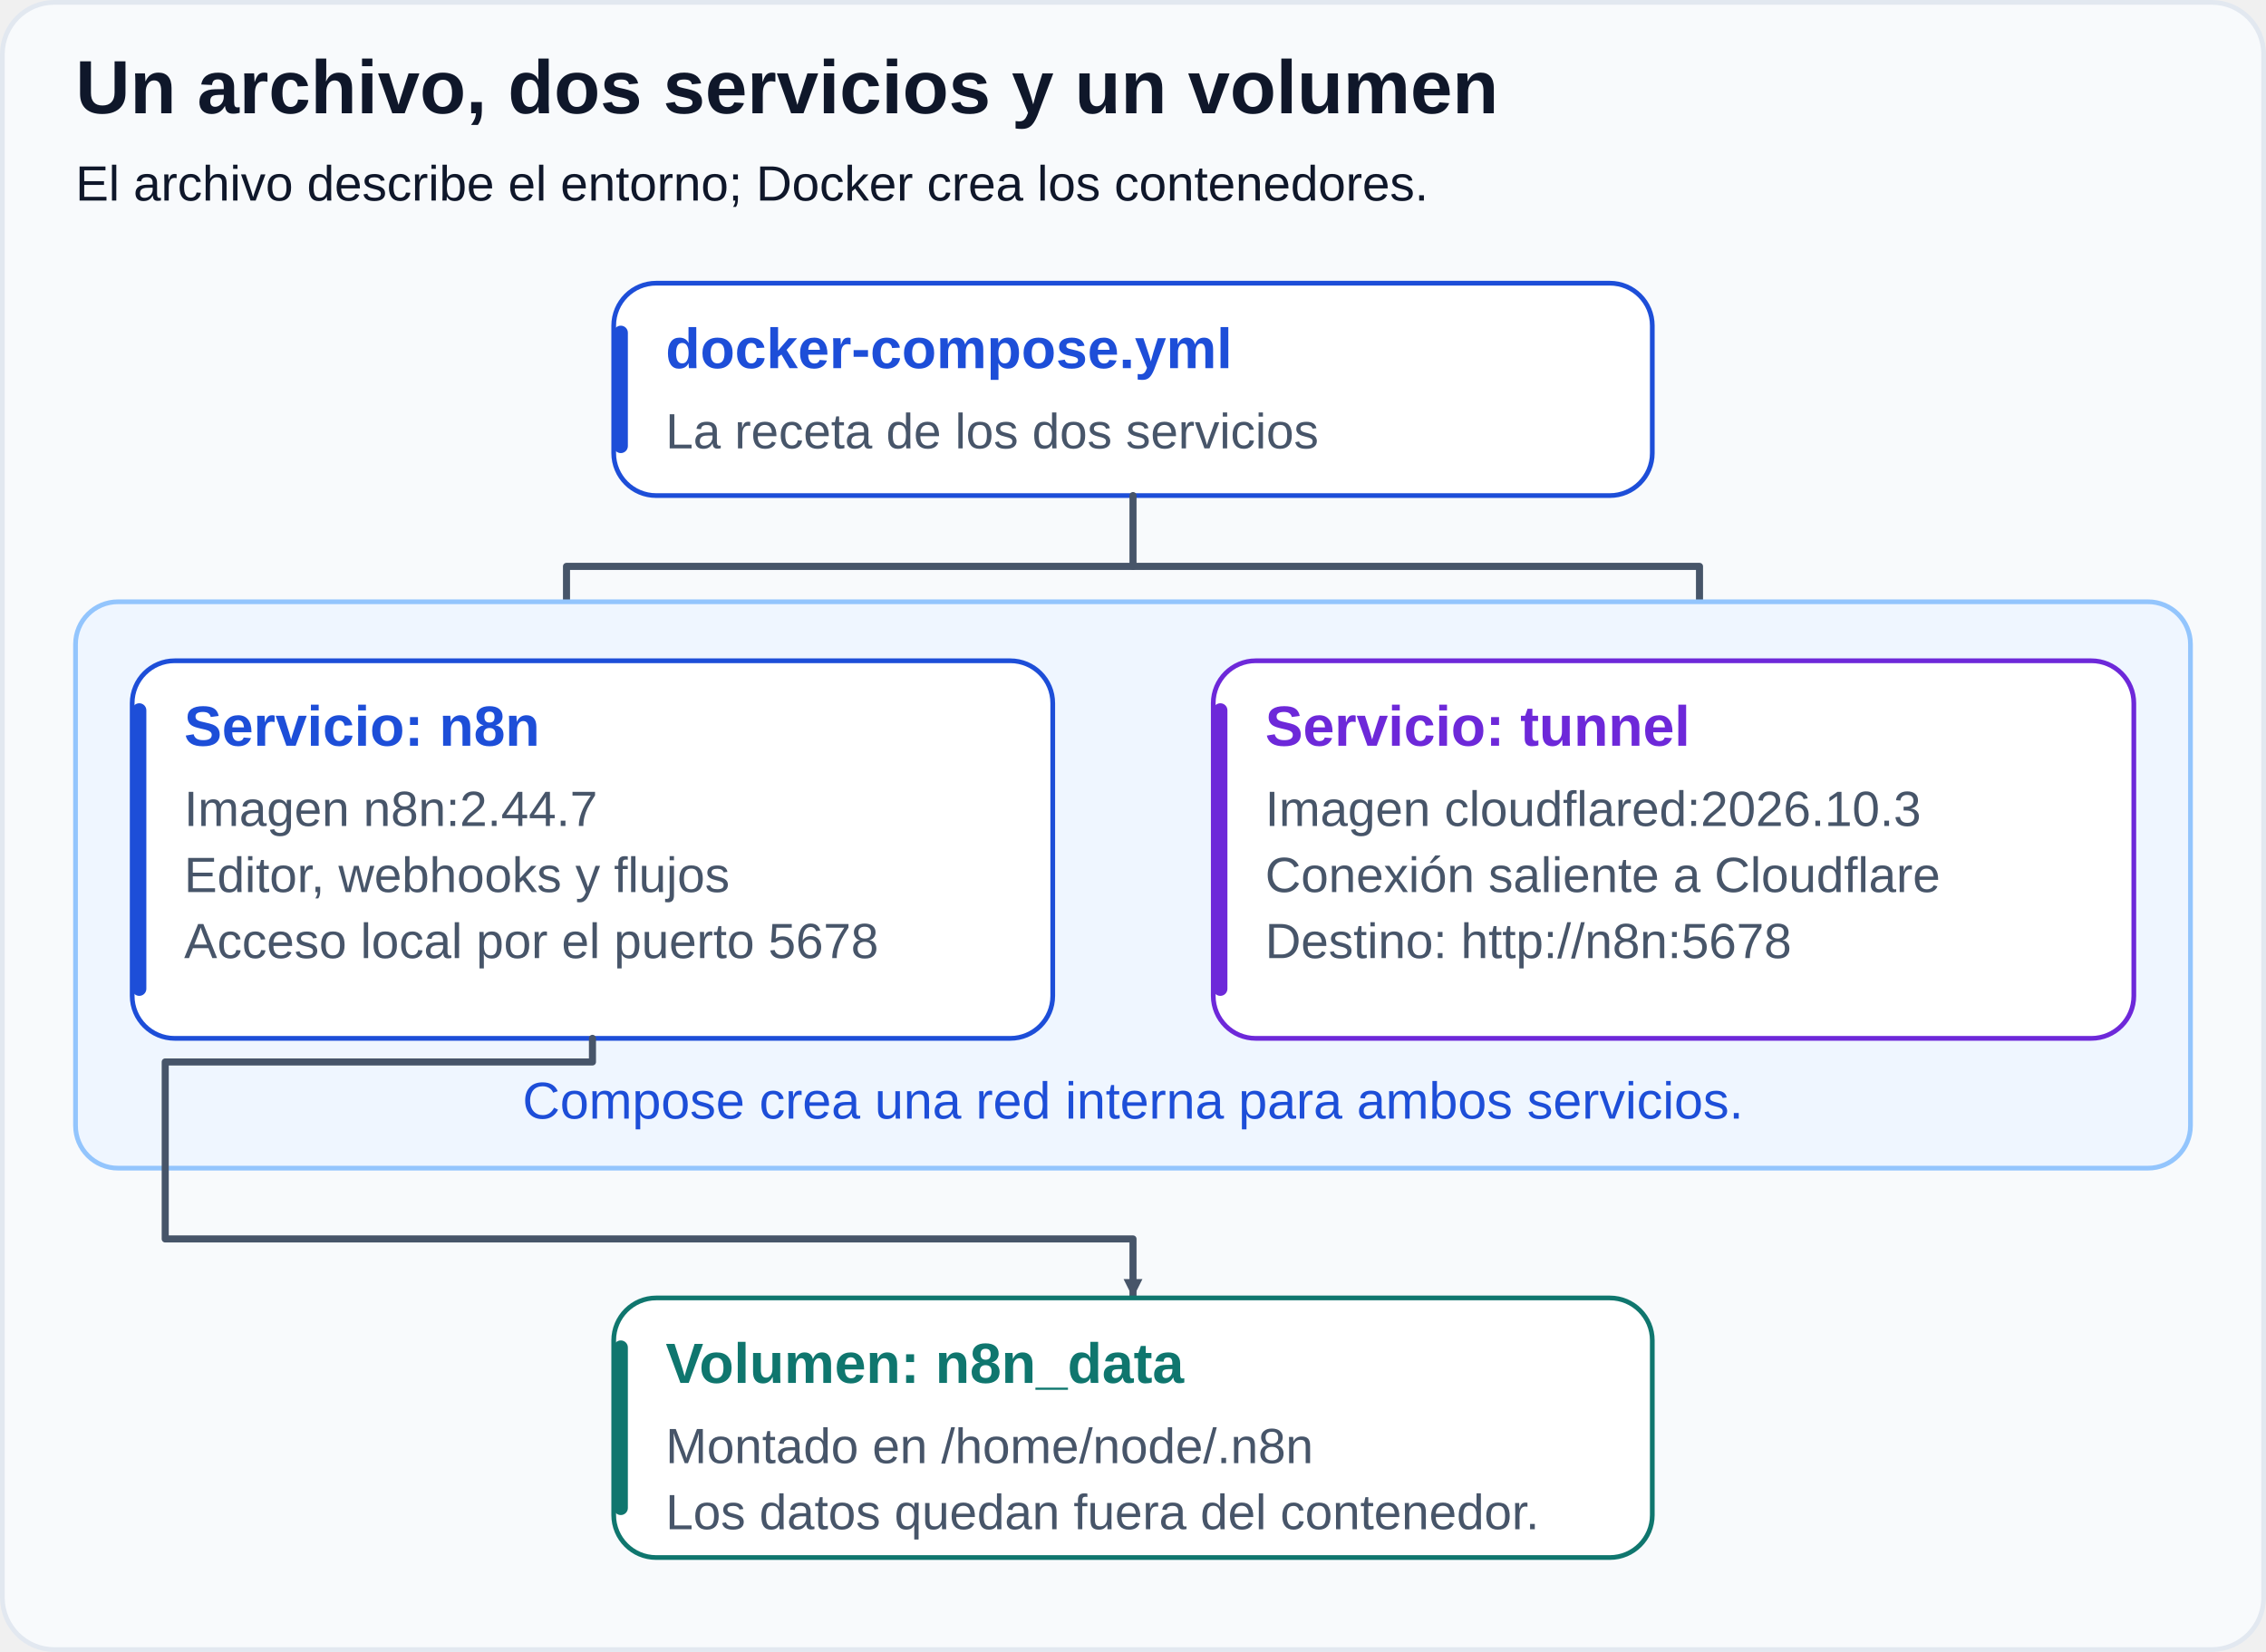
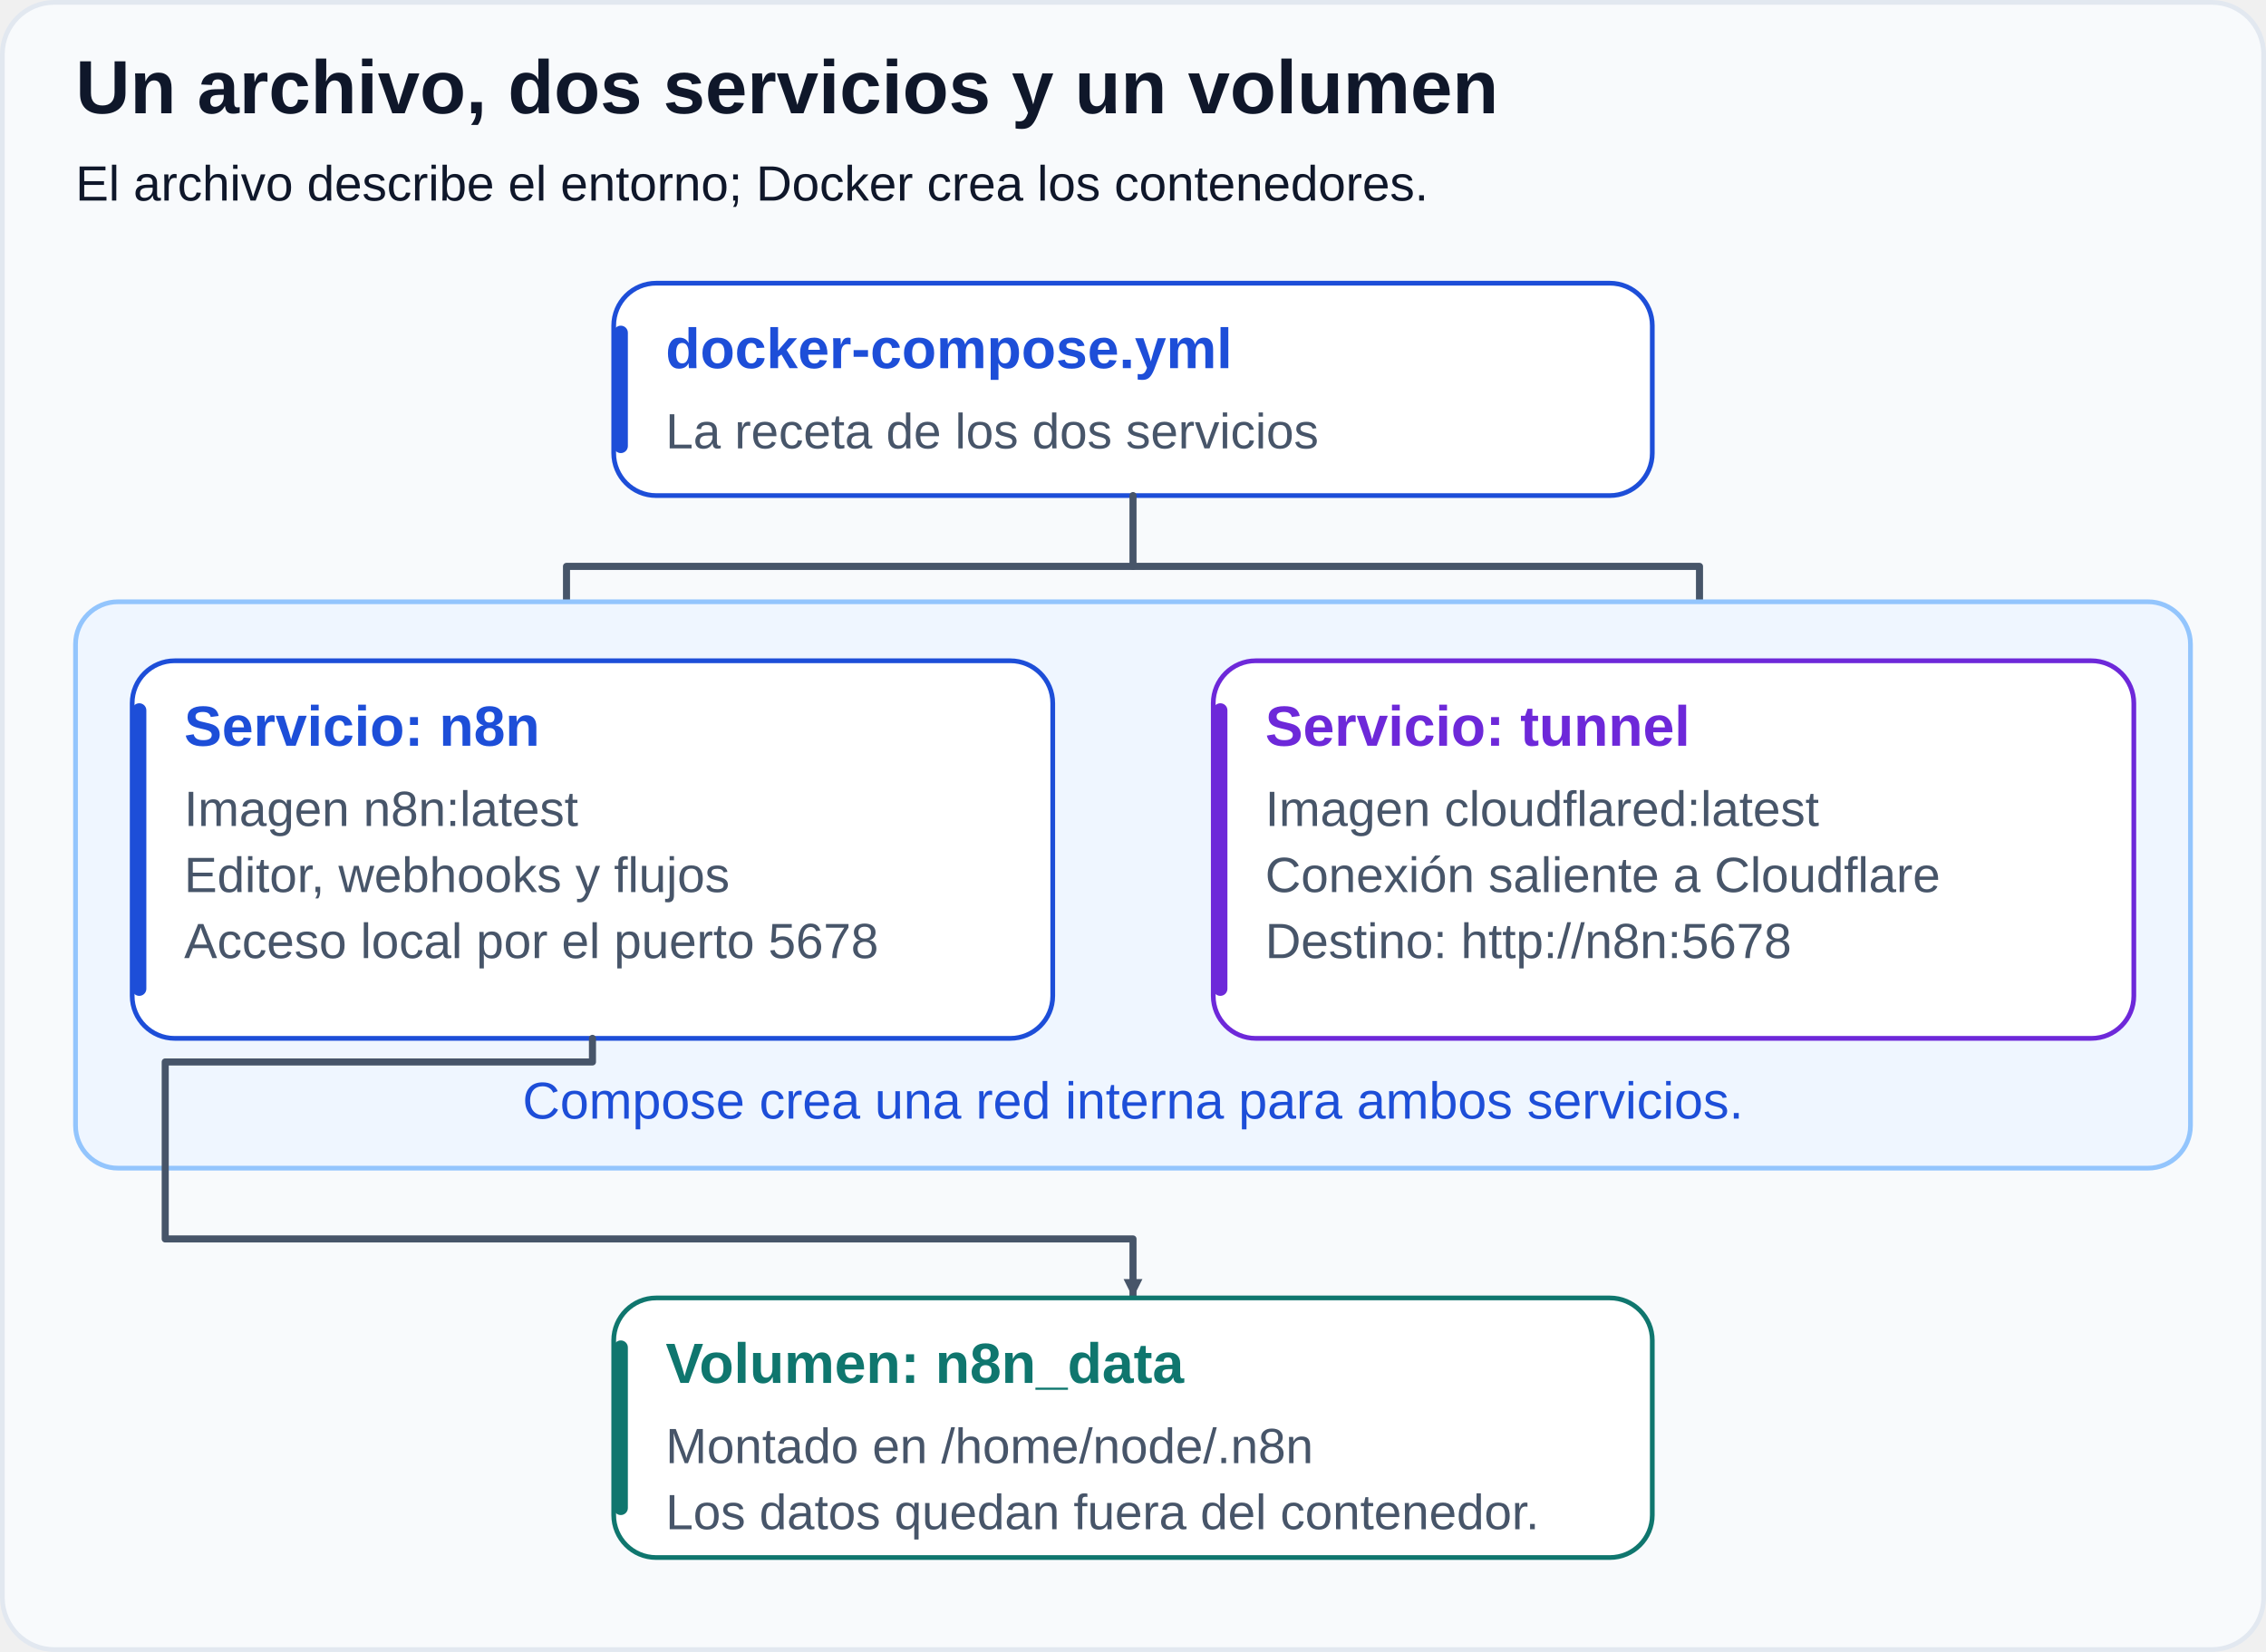
<svg xmlns="http://www.w3.org/2000/svg" viewBox="0 0 960 700" width="960" height="700" role="img" aria-labelledby="title desc">
  <defs>
    <marker id="arrow" markerWidth="10" markerHeight="10" refX="8" refY="4" orient="auto" markerUnits="userSpaceOnUse">
      <path d="M0,0 L8,4 L0,8 Z" fill="#475569" />
    </marker>
  </defs>
  <rect x="1" y="1" width="958" height="698" rx="22" fill="#f8fafc" stroke="#e2e8f0" stroke-width="2" />
  <text x="32" y="48" font-family="Segoe UI, Arial, sans-serif" font-size="32" fill="#0f172a" font-weight="700" text-anchor="start">Un archivo, dos servicios y un volumen</text>
  <text x="32" y="85" font-family="Segoe UI, Arial, sans-serif" font-size="21" fill="#0f172a" font-weight="400" text-anchor="start">El archivo describe el entorno; Docker crea los contenedores.</text>
  <rect x="260" y="120" width="440" height="90" rx="18" fill="#fff" stroke="#1d4ed8" stroke-width="2" />
  <rect x="260" y="138" width="6" height="54" rx="3" fill="#1d4ed8" />
  <text x="282" y="156" font-family="Segoe UI, Arial, sans-serif" font-size="24" fill="#1d4ed8" font-weight="700" text-anchor="start">docker-compose.yml</text>
  <text x="282" y="190" font-family="Segoe UI, Arial, sans-serif" font-size="21" fill="#475569" font-weight="400" text-anchor="start">La receta de los dos servicios</text>
  <path d="M480 210 V240 H240 V280" fill="none" stroke="#475569" stroke-width="3" stroke-linejoin="round" stroke-linecap="round" marker-end="url(#arrow)" />
  <path d="M480 240 H720 V280" fill="none" stroke="#475569" stroke-width="3" stroke-linejoin="round" stroke-linecap="round" marker-end="url(#arrow)" />
  <rect x="32" y="255" width="896" height="240" rx="18" fill="#eff6ff" stroke="#93c5fd" stroke-width="2" />
  <rect x="56" y="280" width="390" height="160" rx="18" fill="#fff" stroke="#1d4ed8" stroke-width="2" />
  <rect x="56" y="298" width="6" height="124" rx="3" fill="#1d4ed8" />
  <text x="78" y="316" font-family="Segoe UI, Arial, sans-serif" font-size="24" fill="#1d4ed8" font-weight="700" text-anchor="start">Servicio: n8n</text>
-   <text x="78" y="350" font-family="Segoe UI, Arial, sans-serif" font-size="21" fill="#475569" font-weight="400" text-anchor="start">Imagen n8n:2.44.7</text>
+   <text x="78" y="350" font-family="Segoe UI, Arial, sans-serif" font-size="21" fill="#475569" font-weight="400" text-anchor="start">Imagen n8n:latest</text>
  <text x="78" y="378" font-family="Segoe UI, Arial, sans-serif" font-size="21" fill="#475569" font-weight="400" text-anchor="start">Editor, webhooks y flujos</text>
  <text x="78" y="406" font-family="Segoe UI, Arial, sans-serif" font-size="21" fill="#475569" font-weight="400" text-anchor="start">Acceso local por el puerto 5678</text>
  <rect x="514" y="280" width="390" height="160" rx="18" fill="#fff" stroke="#6d28d9" stroke-width="2" />
  <rect x="514" y="298" width="6" height="124" rx="3" fill="#6d28d9" />
  <text x="536" y="316" font-family="Segoe UI, Arial, sans-serif" font-size="24" fill="#6d28d9" font-weight="700" text-anchor="start">Servicio: tunnel</text>
-   <text x="536" y="350" font-family="Segoe UI, Arial, sans-serif" font-size="21" fill="#475569" font-weight="400" text-anchor="start">Imagen cloudflared:2026.10.3</text>
+   <text x="536" y="350" font-family="Segoe UI, Arial, sans-serif" font-size="21" fill="#475569" font-weight="400" text-anchor="start">Imagen cloudflared:latest</text>
  <text x="536" y="378" font-family="Segoe UI, Arial, sans-serif" font-size="21" fill="#475569" font-weight="400" text-anchor="start">Conexión saliente a Cloudflare</text>
  <text x="536" y="406" font-family="Segoe UI, Arial, sans-serif" font-size="21" fill="#475569" font-weight="400" text-anchor="start">Destino: http://n8n:5678</text>
  <text x="480" y="474" font-family="Segoe UI, Arial, sans-serif" font-size="22" fill="#1d4ed8" font-weight="400" text-anchor="middle">Compose crea una red interna para ambos servicios.</text>
  <path d="M251 440 V450 H70 V525 H480 V550" fill="none" stroke="#475569" stroke-width="3" stroke-linejoin="round" stroke-linecap="round" marker-end="url(#arrow)" />
  <rect x="260" y="550" width="440" height="110" rx="18" fill="#fff" stroke="#0f766e" stroke-width="2" />
  <rect x="260" y="568" width="6" height="74" rx="3" fill="#0f766e" />
  <text x="282" y="586" font-family="Segoe UI, Arial, sans-serif" font-size="24" fill="#0f766e" font-weight="700" text-anchor="start">Volumen: n8n_data</text>
  <text x="282" y="620" font-family="Segoe UI, Arial, sans-serif" font-size="21" fill="#475569" font-weight="400" text-anchor="start">Montado en /home/node/.n8n</text>
  <text x="282" y="648" font-family="Segoe UI, Arial, sans-serif" font-size="21" fill="#475569" font-weight="400" text-anchor="start">Los datos quedan fuera del contenedor.</text>
</svg>
